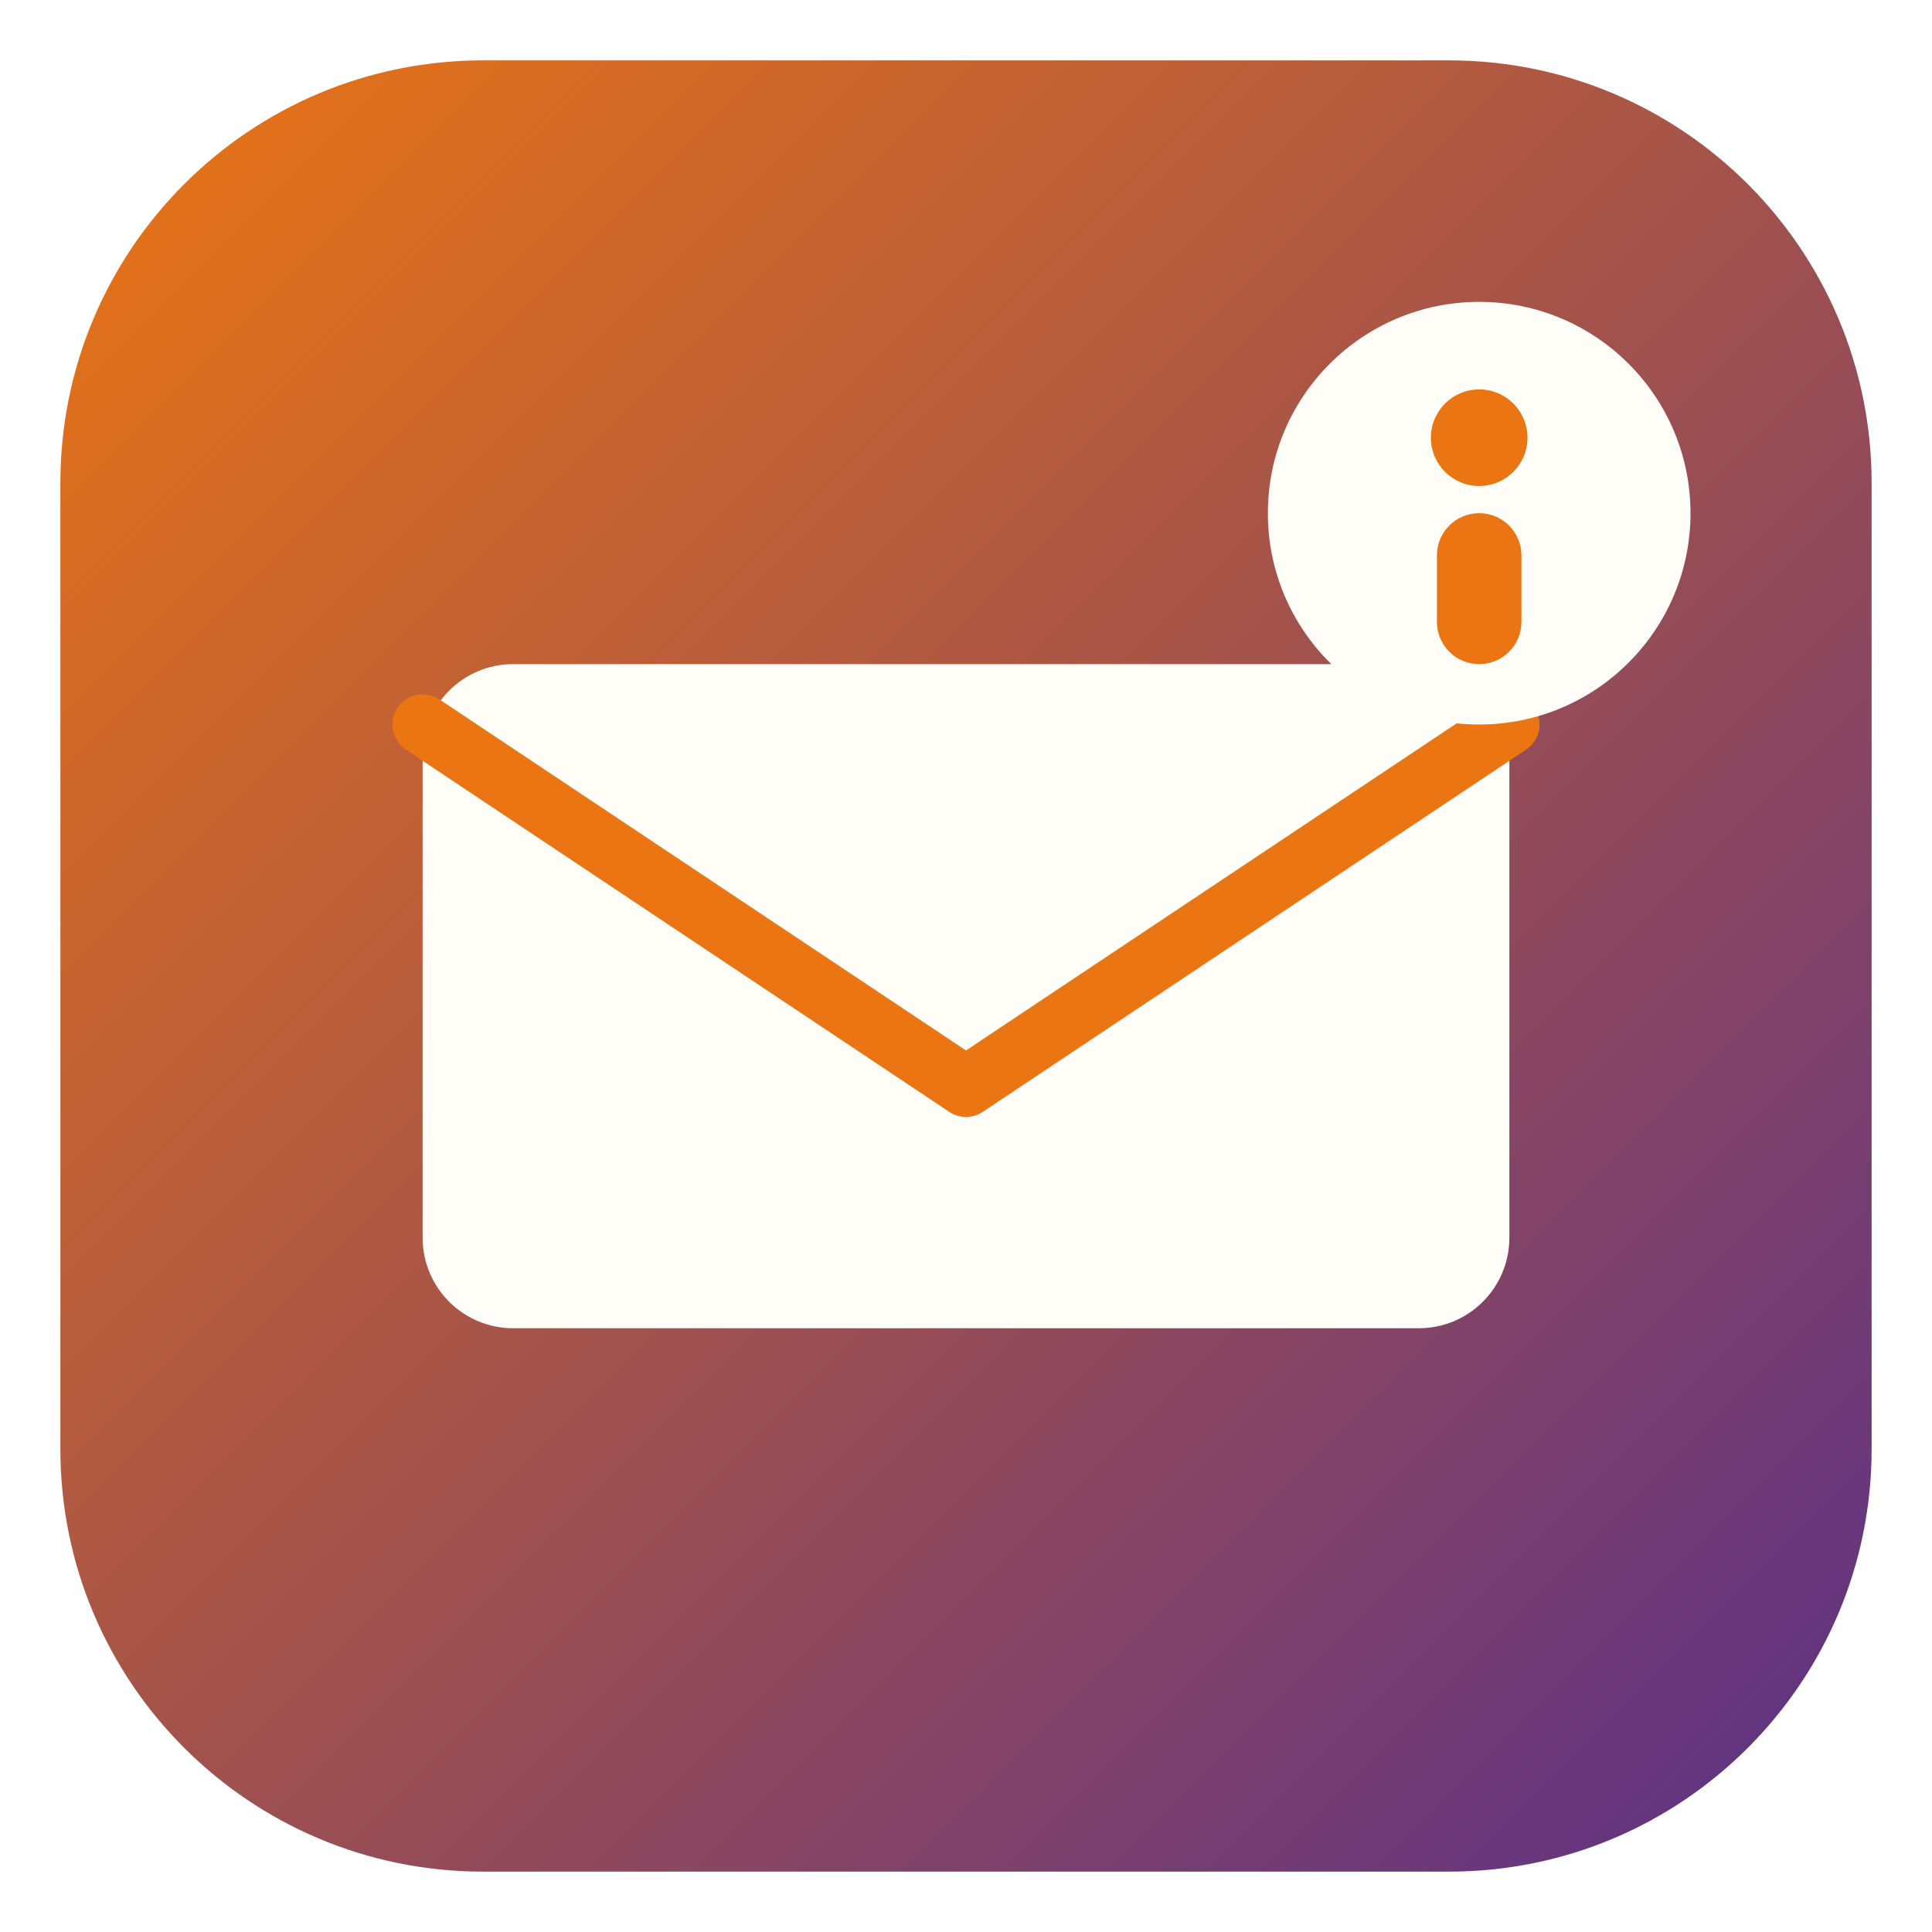
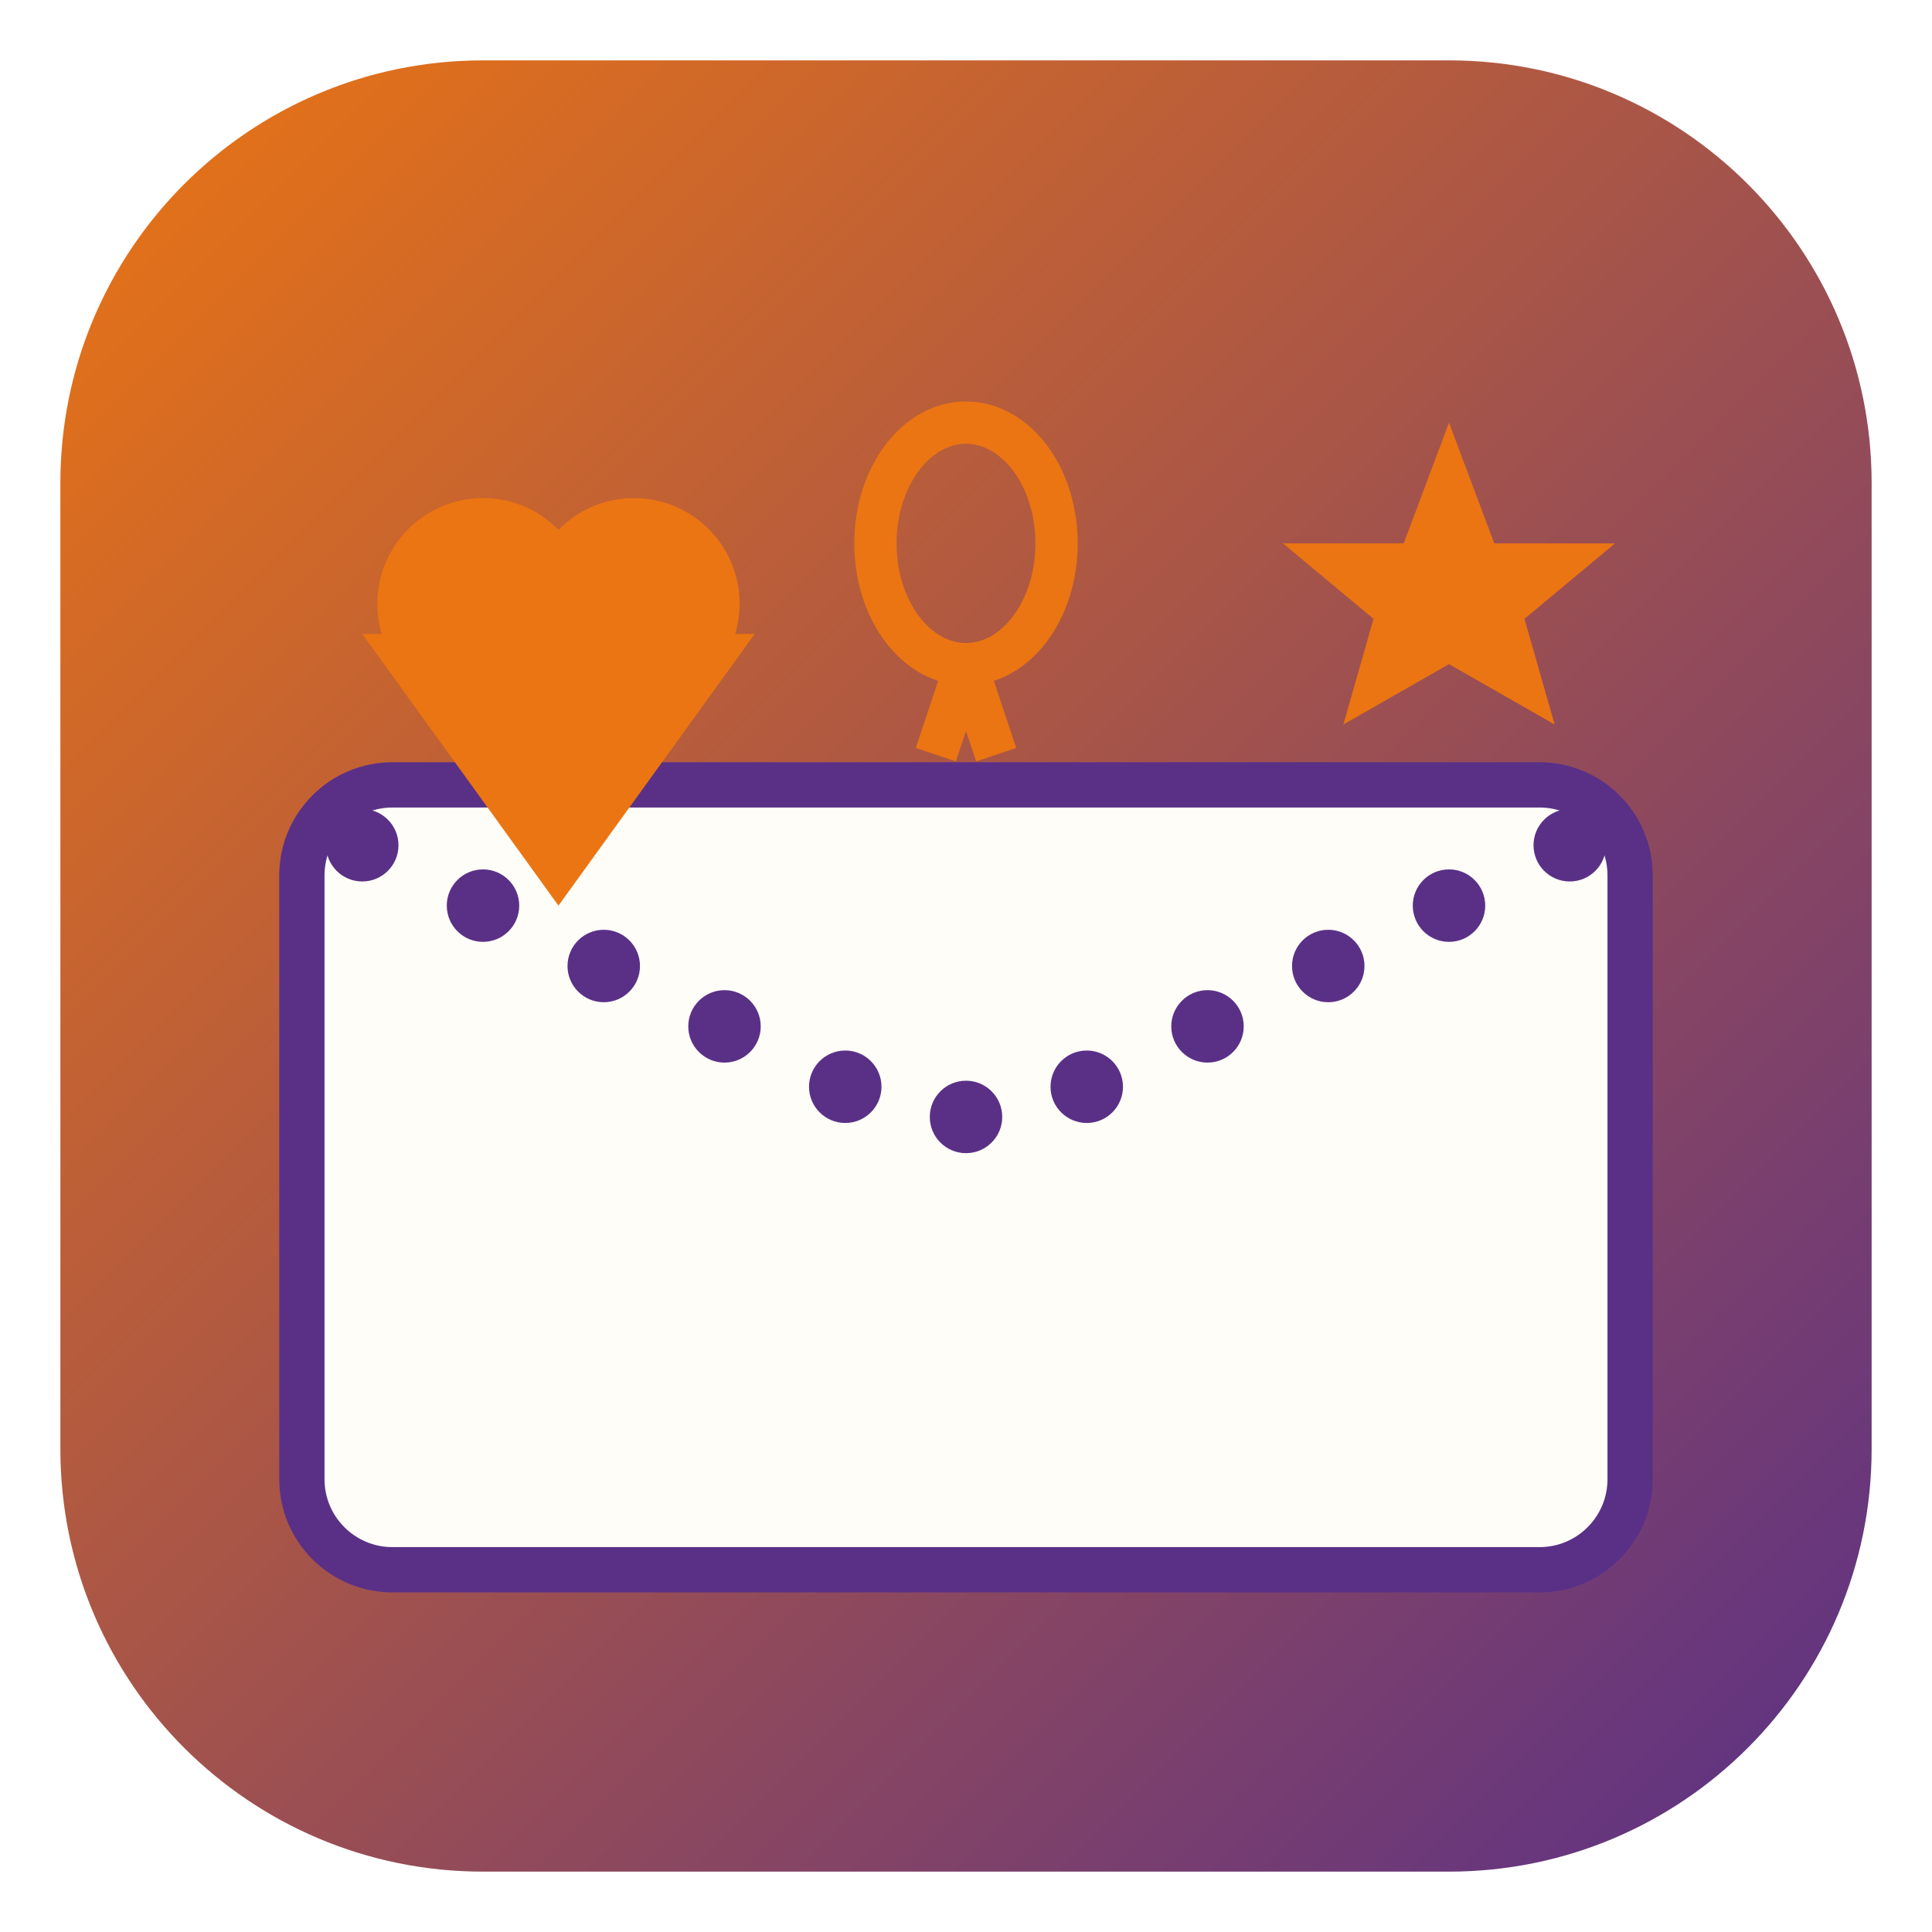
<svg xmlns="http://www.w3.org/2000/svg" viewBox="0 0 64 64" width="64" height="64">
  <defs>
    <linearGradient id="g" x1="0" y1="0" x2="1" y2="1">
      <stop offset="0" stop-color="#EB7512" />
      <stop offset="1" stop-color="#5A3087" />
    </linearGradient>
  </defs>
  <rect x="2" y="2" width="60" height="60" rx="14" fill="url(#g)" />
-   <g>
-     <rect x="14" y="22" width="36" height="22" rx="3" fill="#FFFDF8" />
-     <path d="M14 24 L32 36 L50 24" stroke="#EB7512" stroke-width="2" fill="none" stroke-linejoin="round" stroke-linecap="round" />
+   <rect x="10" y="26" width="44" height="26" rx="3" fill="#FFFDF8" />
+   <rect x="10" y="26" width="44" height="26" rx="3" fill="none" stroke="#5A3087" stroke-width="1.5" />
+   <g fill="#5A3087">
+     <circle cx="12" cy="28" r="1.2" />
+     <circle cx="16" cy="30" r="1.2" />
+     <circle cx="20" cy="32" r="1.2" />
+     <circle cx="24" cy="34" r="1.2" />
+     <circle cx="28" cy="36" r="1.2" />
+     <circle cx="32" cy="37" r="1.2" />
+     <circle cx="36" cy="36" r="1.2" />
+     <circle cx="40" cy="34" r="1.2" />
+     <circle cx="44" cy="32" r="1.2" />
+     <circle cx="48" cy="30" r="1.2" />
+     <circle cx="52" cy="28" r="1.2" />
  </g>
-   <circle cx="49" cy="17" r="7" fill="#FFFDF8" />
-   <circle cx="49" cy="14.5" r="1.6" fill="#EB7512" />
-   <rect x="47.6" y="17" width="2.8" height="5" rx="1.4" fill="#EB7512" />
+   <g fill="#EB7512">
+     <circle cx="16" cy="20" r="3.5" />
+     <circle cx="21" cy="20" r="3.5" />
+     <polygon points="12,21 25,21 18.5,30" />
+   </g>
+   <polygon fill="#EB7512" points="48,14 49.5,18 53.5,18 50.5,20.5 51.5,24 48,22 44.5,24 45.5,20.5 42.5,18 46.5,18" />
+   <g fill="none" stroke="#EB7512" stroke-width="1.4">
+     <ellipse cx="32" cy="18" rx="3" ry="4" />
+     <path d="M32 22 L31 25 M32 22 L33 25" />
+   </g>
</svg>
